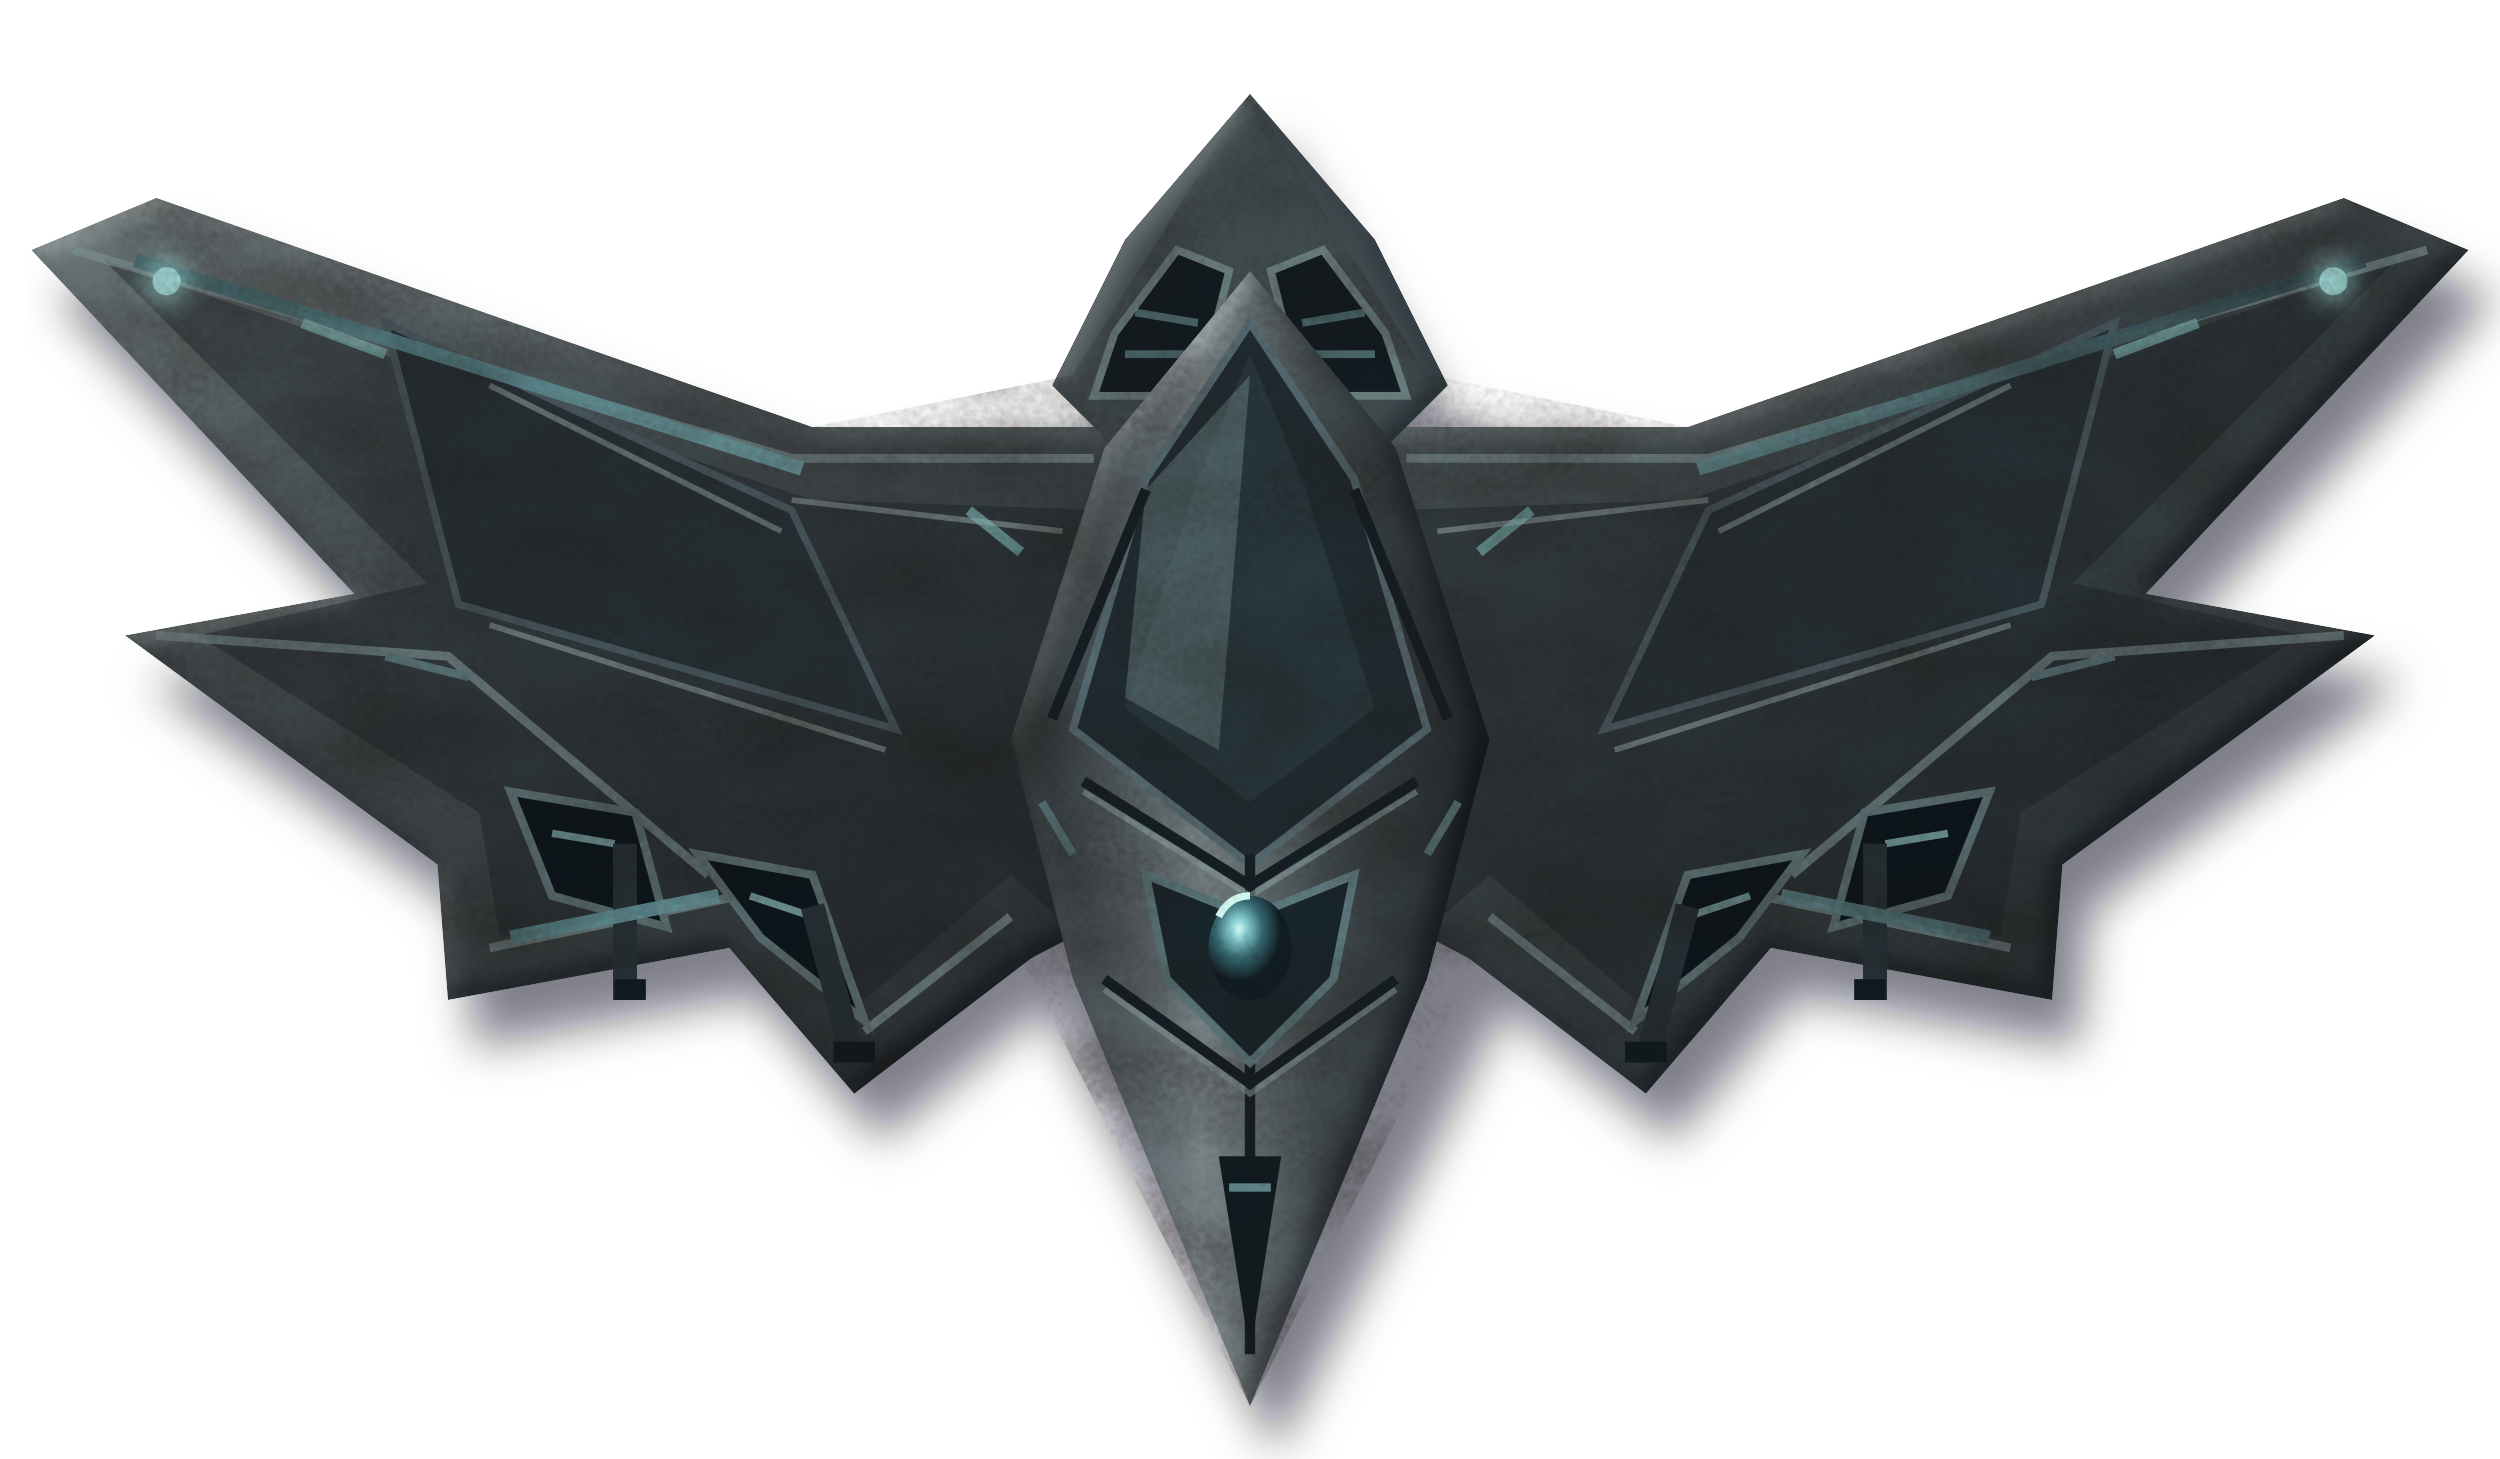
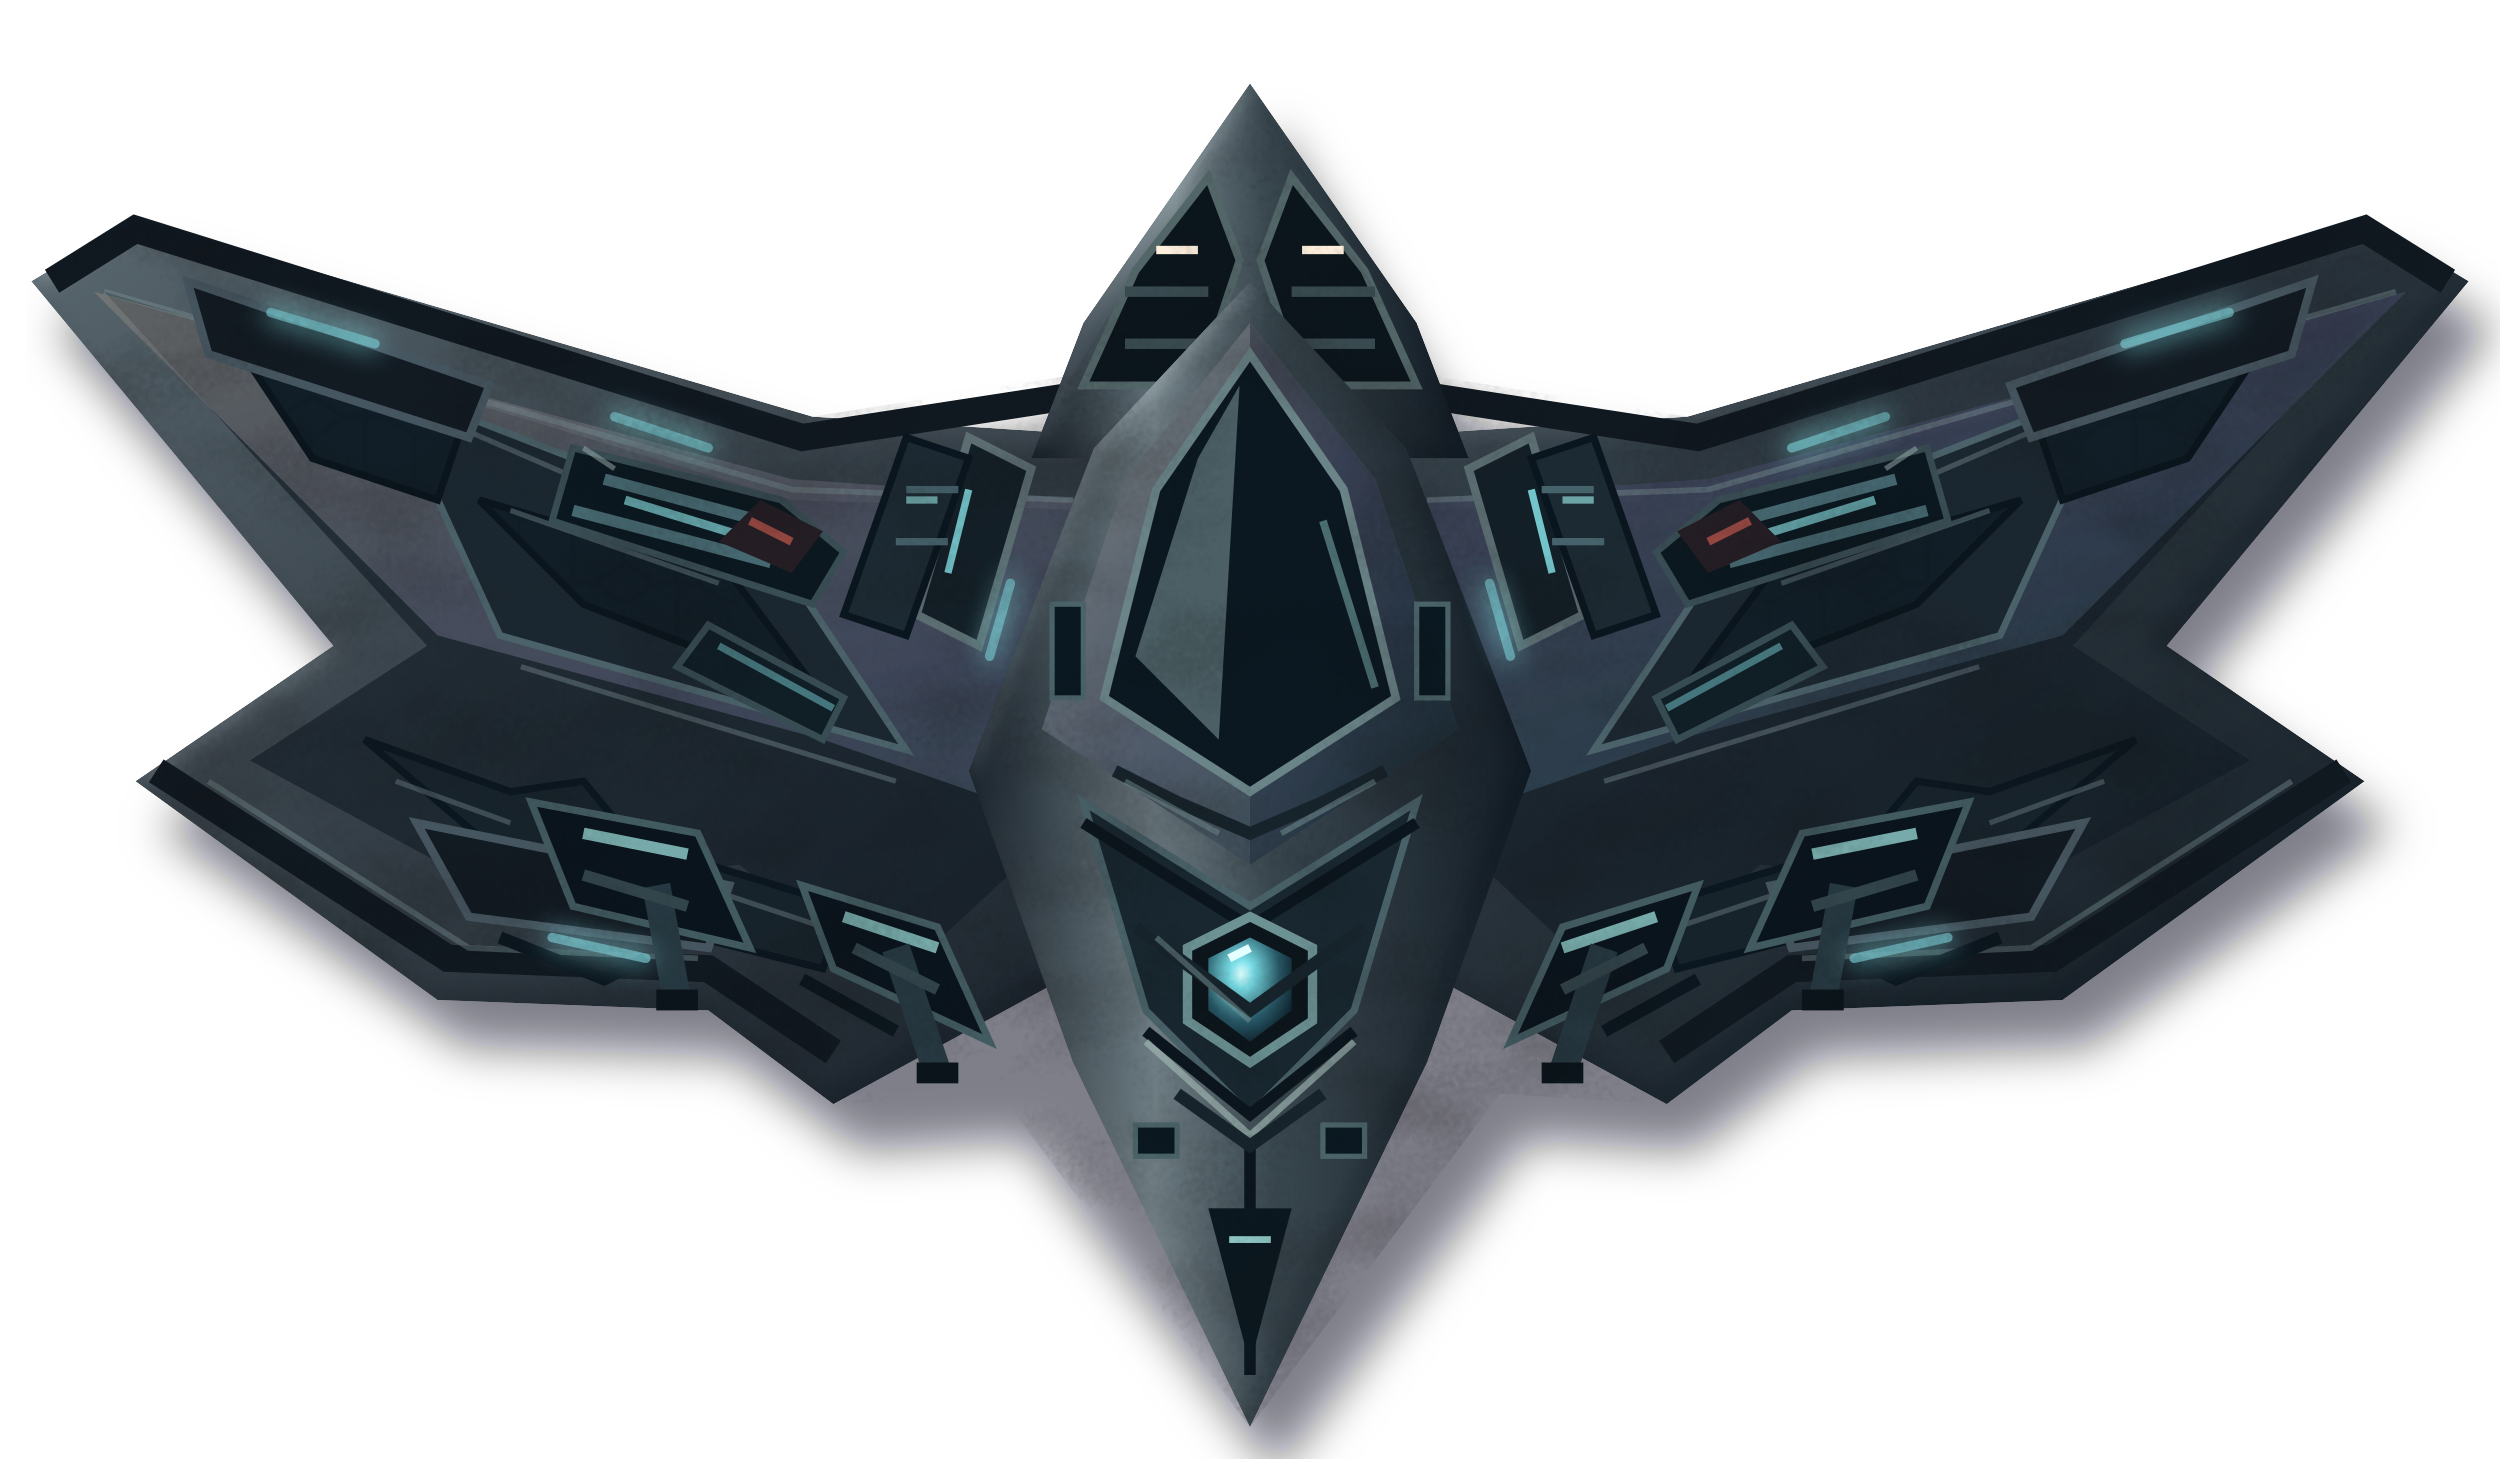
<svg xmlns="http://www.w3.org/2000/svg" xmlns:xlink="http://www.w3.org/1999/xlink" width="240" height="140" viewBox="0 0 240 140">
  <defs>
-     <filter id="bevel" x="-5%" y="-5%" width="110%" height="110%" color-interpolation-filters="sRGB">
+     <filter id="hull" x="-5%" y="-5%" width="110%" height="110%" color-interpolation-filters="sRGB">
      <feGaussianBlur in="SourceAlpha" stdDeviation="1.1" result="height" />
-       <feDiffuseLighting in="height" surfaceScale="2.6" diffuseConstant="1.18" lighting-color="#fff" result="diffuse">
-         <feDistantLight azimuth="225" elevation="52" />
+       <feDiffuseLighting in="height" surfaceScale="2.4" diffuseConstant="1.22" lighting-color="#fff" result="diffuse">
+         <feDistantLight azimuth="225" elevation="54" />
      </feDiffuseLighting>
-       <feSpecularLighting in="height" surfaceScale="2.6" specularConstant=".75" specularExponent="18" lighting-color="#fff4df" result="specular">
-         <feDistantLight azimuth="225" elevation="44" />
+       <feSpecularLighting in="height" surfaceScale="2.4" specularConstant=".95" specularExponent="30" lighting-color="#f4f9ff" result="specular">
+         <feDistantLight azimuth="225" elevation="40" />
+       </feSpecularLighting>
+       <feSpecularLighting in="height" surfaceScale="2.4" specularConstant=".5" specularExponent="14" lighting-color="#7fc4ff" result="rim">
+         <feDistantLight azimuth="30" elevation="24" />
      </feSpecularLighting>
      <feComposite in="SourceGraphic" in2="diffuse" operator="arithmetic" k1="1" result="lit" />
-       <feComposite in="specular" in2="SourceAlpha" operator="in" result="gloss" />
-       <feComposite in="gloss" in2="lit" operator="arithmetic" k2=".38" k3="1" result="shaded" />
+       <feComposite in="specular" in2="rim" operator="arithmetic" k2="1" k3=".55" result="gloss0" />
+       <feComposite in="gloss0" in2="SourceAlpha" operator="in" result="gloss" />
+       <feComposite in="gloss" in2="lit" operator="arithmetic" k2=".42" k3="1" result="shaded" />
      <feComposite in="shaded" in2="SourceAlpha" operator="in" />
    </filter>
-     <filter id="grime" x="0" y="0" width="100%" height="100%" color-interpolation-filters="sRGB">
-       <feTurbulence type="fractalNoise" baseFrequency=".07 .12" numOctaves="3" seed="34" result="mottle" />
-       <feTurbulence type="fractalNoise" baseFrequency="1.4" numOctaves="2" seed="5" result="grain" />
-       <feComposite in="mottle" in2="grain" operator="arithmetic" k2=".7" k3=".3" />
-       <feColorMatrix type="matrix" values="0 0 0 0 .1  0 0 0 0 .07  0 0 0 0 .05  -1.6 0 0 0 1.05" />
+     <filter id="wear" x="0" y="0" width="100%" height="100%" color-interpolation-filters="sRGB">
+       <feTurbulence type="fractalNoise" baseFrequency=".07 .12" numOctaves="3" seed="44" result="mottle" />
+       <feTurbulence type="fractalNoise" baseFrequency="1.6" numOctaves="2" seed="9" result="grain" />
+       <feComposite in="mottle" in2="grain" operator="arithmetic" k2=".75" k3=".25" />
+       <feColorMatrix type="matrix" values="0 0 0 0 .06  0 0 0 0 .05  0 0 0 0 .05  -1.7 0 0 0 1.02" />
      <feComposite in2="SourceAlpha" operator="in" />
    </filter>
    <filter id="shadow" x="-20%" y="-20%" width="140%" height="150%">
      <feGaussianBlur in="SourceAlpha" stdDeviation="2.2" />
      <feOffset dx="2.5" dy="4.5" result="blur" />
-       <feFlood flood-color="#02070d" flood-opacity=".5" />
+       <feFlood flood-color="#01050b" flood-opacity=".5" />
      <feComposite in2="blur" operator="in" />
    </filter>
    <filter id="glow" x="-200%" y="-200%" width="500%" height="500%">
-       <feGaussianBlur stdDeviation="1.5" result="halo" />
+       <feGaussianBlur stdDeviation="1.3" result="halo" />
      <feMerge>
        <feMergeNode in="halo" />
        <feMergeNode in="halo" />
        <feMergeNode in="SourceGraphic" />
      </feMerge>
    </filter>
-     <linearGradient id="wingL" x1="0" y1="0" x2=".9" y2="1">
-       <stop stop-color="#626e72" />
-       <stop offset=".4" stop-color="#343d42" />
-       <stop offset="1" stop-color="#171d22" />
+     <linearGradient id="wingL" x1="0" y1="0" x2="1" y2="1">
+       <stop stop-color="#546168" />
+       <stop offset=".48" stop-color="#303940" />
+       <stop offset="1" stop-color="#111922" />
    </linearGradient>
    <linearGradient id="wingR" x1="0" y1="0" x2="1" y2="1">
-       <stop stop-color="#414b50" />
-       <stop offset=".55" stop-color="#252e33" />
-       <stop offset="1" stop-color="#12191e" />
+       <stop stop-color="#39454d" />
+       <stop offset=".48" stop-color="#222c34" />
+       <stop offset="1" stop-color="#0c151c" />
    </linearGradient>
-     <linearGradient id="body" x1="0" x2="1">
-       <stop stop-color="#161e22" />
-       <stop offset=".31" stop-color="#566168" />
-       <stop offset=".4" stop-color="#707c81" />
-       <stop offset=".65" stop-color="#343e43" />
-       <stop offset="1" stop-color="#11181d" />
+     <linearGradient id="facetL" x1="0" y1="0" x2="1" y2="1">
+       <stop stop-color="#6e8082" />
+       <stop offset="1" stop-color="#29363c" />
    </linearGradient>
-     <linearGradient id="edge">
-       <stop stop-color="#3d636a" />
-       <stop offset=".5" stop-color="#83b6ba" />
-       <stop offset="1" stop-color="#263a40" />
+     <linearGradient id="facetR" x1="0" y1="0" x2="1" y2="1">
+       <stop stop-color="#3d4b53" />
+       <stop offset="1" stop-color="#141f28" />
    </linearGradient>
-     <radialGradient id="sensor" cx=".37" cy=".32">
-       <stop stop-color="#d6f7f2" />
-       <stop offset=".18" stop-color="#8bd2d5" />
-       <stop offset=".55" stop-color="#366971" />
-       <stop offset="1" stop-color="#101c23" />
+     <linearGradient id="spine" x1="0" x2="1">
+       <stop stop-color="#111a22" />
+       <stop offset=".33" stop-color="#69777c" />
+       <stop offset=".54" stop-color="#344148" />
+       <stop offset="1" stop-color="#0d161e" />
+     </linearGradient>
+     <linearGradient id="film" x1="0" y1="0" x2="1" y2="1">
+       <stop stop-color="#ff8a5c" />
+       <stop offset=".5" stop-color="#9b6bff" />
+       <stop offset="1" stop-color="#3fd0d8" />
+     </linearGradient>
+     <radialGradient id="eye" cx=".4" cy=".35" r=".7">
+       <stop stop-color="#e0ffff" />
+       <stop offset=".2" stop-color="#79dfe8" />
+       <stop offset=".65" stop-color="#285967" />
+       <stop offset="1" stop-color="#0c202b" />
    </radialGradient>
    <g id="airframe">
-       <path d="M120 9 137 36 162 41 225 19 237 24 206 57 228 61 198 83 197 96 170 91 158 105 142 92 120 135 98 92 82 105 70 91 43 96 42 83 12 61 34 57 3 24 15 19 78 41 103 36Z" />
+       <path d="M120 137 96 105 80 106 68 97 42 96 13 75 32 62 3 27 13 21 78 40 103 36 120 8 137 36 162 40 227 21 237 27 208 62 227 75 198 96 172 97 160 106 144 105Z" />
    </g>
+     <pattern id="ram" width="10" height="8" patternUnits="userSpaceOnUse">
+       <path d="M0 2 3 0h4l3 2v4L7 8H3L0 6 M5 0v8" fill="none" stroke="#070e16" stroke-width=".55" opacity=".7" />
+     </pattern>
  </defs>
  <use href="#airframe" xlink:href="#airframe" filter="url(#shadow)" />
-   <g filter="url(#bevel)">
-     <path d="M110 41 78 41 15 19 3 24 34 57 12 61 42 83 43 96 70 91 82 105 99 92 120 81Z" fill="url(#wingL)" />
-     <path d="M130 41 162 41 225 19 237 24 206 57 228 61 198 83 197 96 170 91 158 105 141 92 120 81Z" fill="url(#wingR)" />
+   <g filter="url(#hull)">
+     <path d="M109 42 78 40 13 21 3 27 32 62 13 75 42 96 68 97 80 106 102 94 120 77Z" fill="url(#wingL)" />
+     <path d="M131 42 162 40 227 21 237 27 208 62 227 75 198 96 172 97 160 106 138 94 120 77Z" fill="url(#wingR)" />
  </g>
-   <path d="M10 25 78 48 107 49 120 70 133 49 162 48 230 25 199 56 221 61 194 78 192 90 168 86 157 96 143 84 120 104 97 84 83 96 72 86 48 90 46 78 19 61 41 56Z" fill="#171f24" opacity=".42" />
-   <path d="M7 24 76 44 105 44 M233 24 164 44 135 44 M15 61 43 63 68 84 M225 61 197 63 172 84 M47 91l24-5 M193 91l-24-5 M83 99l14-11 M157 99l-14-11" fill="none" stroke="#7b9092" stroke-width=".85" opacity=".64" />
-   <path d="M37 31 76 49 86 70 44 58Z M203 31 164 49 154 70 196 58Z" fill="#252e33" stroke="#445359" stroke-width=".7" />
-   <path d="M47 37 75 51 M193 37 165 51 M47 60 85 72 M193 60 155 72 M76 48l26 3 M164 48l-26 3" fill="none" stroke="#9dadab" stroke-width=".55" opacity=".48" />
-   <path d="M49 76 61 78 64 89 53 86Z M67 82l11 2 5 14-10-8Z M191 76l-12 2-3 11 11-3Z M173 82l-11 2-5 14 10-8Z" fill="#0b151b" stroke="#56686b" stroke-width=".8" />
-   <path d="M53 80l6 1 M181 81l6-1 M72 86l6 2 M162 88l6-2" stroke="#8cb8b7" stroke-width=".7" opacity=".7" />
-   <path d="M60 81v15 M180 81v15 M78 87l4 15 M162 87l-4 15" stroke="#242e33" stroke-width="2.3" />
-   <path d="M59 95h3 M178 95h3 M80 101h4 M156 101h4" stroke="#10191d" stroke-width="2" />
-   <path d="M101 37 108 23 120 9 132 23 139 37 131 45H109Z" fill="#333e44" filter="url(#bevel)" />
-   <path d="M107 32 113 24 118 26 115 38H105Z M133 32l-6-8-5 2 3 12h10Z" fill="#111b21" stroke="#687b7b" stroke-width=".75" />
-   <path d="M108 34h7 M125 34h7 M109 30l6 1 M125 31l6-1" stroke="#729ca1" stroke-width=".75" opacity=".6" />
-   <path d="M120 26 134 43 143 71 137 94 120 135 103 94 97 71 106 43Z" fill="url(#body)" filter="url(#bevel)" />
-   <path d="M120 31 130 46 137 70 120 83 103 70 110 46Z" fill="#202b31" stroke="#556970" stroke-width=".75" />
-   <path d="M120 34 125 46 132 68 120 77 108 68 115 46Z" fill="#27373d" />
-   <path d="M110 47 120 36 117 72 108 67Z" fill="#738a8d" opacity=".44" />
-   <path d="M104 75 120 85 136 75 M106 94l14 10 14-10 M120 82v48 M110 47l-9 22 M130 47l9 22" fill="none" stroke="#151e24" stroke-width="1" />
-   <path d="M104 76 120 86 136 76 M106 95l14 10 14-10" fill="none" stroke="#8da4a4" stroke-width=".55" opacity=".55" />
-   <path d="M110 84 120 88 130 84 128 94 120 102 112 94Z" fill="#18252b" stroke="#5b777b" stroke-width=".8" />
-   <ellipse cx="120" cy="91" rx="4" ry="5" fill="url(#sensor)" />
-   <path d="M117 88q1-2 3-2" stroke="#d1f5ef" stroke-width=".7" fill="none" />
-   <path d="M117 111h6l-3 19Z" fill="#101b20" />
-   <path d="M118 114h4" stroke="#7eaeb0" stroke-width=".8" opacity=".7" />
-   <path d="M13 25 77 45 M227 25 163 45 M49 90l20-4 M191 90l-20-4" stroke="url(#edge)" stroke-width="1.35" opacity=".9" />
-   <path d="M29 31 37 34 M211 31l-8 3 M93 49l5 4 M147 49l-5 4" stroke="#80b9b9" stroke-width="1" opacity=".6" />
-   <path d="M37 63l8 2 M203 63l-8 2 M100 77l3 5 M140 77l-3 5" stroke="#536d71" stroke-width=".8" />
-   <circle cx="16" cy="27" r="1.35" fill="#a1dcda" filter="url(#glow)" />
-   <circle cx="224" cy="27" r="1.35" fill="#a1dcda" filter="url(#glow)" />
-   <use href="#airframe" xlink:href="#airframe" filter="url(#grime)" opacity=".46" />
+   <path d="M10 28 76 48 105 49 120 65 135 49 164 48 230 28 199 62 216 73 192 86 169 83 155 95 141 82 120 103 99 82 85 95 71 83 48 86 24 73 41 62Z" fill="#131d26" opacity=".65" />
+   <path d="M9 28 76 46 105 48 120 62 102 79 79 71 42 61Z M231 28 164 46 135 48 120 62 138 79 161 71 198 61Z" fill="url(#facetL)" opacity=".55" />
+   <path d="M231 28 164 46 135 48 120 62 138 79 161 71 198 61Z" fill="url(#facetR)" opacity=".7" />
+   <path d="M9 28 76 46 105 48 120 62 102 79 79 71 42 61Z M231 28 164 46 135 48 120 62 138 79 161 71 198 61Z" fill="url(#film)" opacity=".09" />
+   <path d="M5 27 13 22 77 42 103 38 M235 27 227 22 163 42 137 38 M15 74l28 18 25 1 12 8 M225 74l-28 18-25 1-12 8" fill="none" stroke="#101820" stroke-width="2.6" />
+   <path d="M10 28 76 47 103 48 M230 28 164 47 137 48 M20 75l25 16 22 1 M220 75l-25 16-22 1" stroke="#799092" stroke-width=".55" fill="none" opacity=".43" />
+   <path d="M37 37 73 51 87 72 48 61Z M203 37 167 51 153 72 192 61Z" fill="#1b2730" stroke="#4b626a" stroke-width=".65" />
+   <path d="M44 41 74 54 M196 41l-30 13 M50 64l36 11 M190 64l-36 11" stroke="#788b90" stroke-width=".5" opacity=".43" />
+   <path d="M22 32 45 39 42 48 30 44Z M218 32l-23 7 3 9 12-4Z M46 48 70 55 79 67 56 58Z M194 48l-24 7-9 12 23-9Z" fill="#111e27" stroke="#0a151d" stroke-width=".7" />
+   <path d="M22 32 45 39 42 48 30 44Z M218 32l-23 7 3 9 12-4Z M46 48 70 55 79 67 56 58Z M194 48l-24 7-9 12 23-9Z" fill="url(#ram)" opacity=".17" />
+   <path d="M24 34 44 40 M216 34l-20 6 M49 49l20 7 M191 49l-20 7" stroke="#71878c" stroke-width=".5" opacity=".45" />
+   <path d="M35 71 49 76 56 75 61 81 48 82Z M205 71l-14 5-7-1-5 6 13 1Z M68 83l13 4-2 6-12-3Z M172 83l-13 4 2 6 12-3Z" fill="#17232b" stroke="#0b1720" stroke-width=".7" />
+   <path d="M38 75 49 79 M202 75l-11 4 M70 86l9 3 M170 86l-9 3" stroke="#788d8e" stroke-width=".5" opacity=".4" />
+   <path d="M55 43 75 48l6 5-3 5-25-8Z M185 43l-20 5-6 5 3 5 25-8Z" fill="#0b1820" stroke="#394d54" stroke-width=".65" />
+   <path d="M58 46 73 50 M55 49l19 5 M182 46l-15 4 M185 49l-19 5" stroke="#466871" stroke-width="1.1" />
+   <path d="M60 48l13 4 M180 48l-13 4" stroke="#7eced1" stroke-width=".85" opacity=".75" />
+   <path d="M56 43l3 2 M181 45l3-2" stroke="#a8bdba" stroke-width=".5" opacity=".48" />
+   <path d="M68 60l13 7-2 4-14-7Z M172 60l-13 7 2 4 14-7Z" fill="#101e26" stroke="#374c53" stroke-width=".65" />
+   <path d="M69 62l11 6 M171 62l-11 6" stroke="#72bec4" stroke-width=".7" opacity=".55" />
+   <path d="M18 27 47 37 45 42 20 34Z M222 27l-29 10 2 5 25-8Z M40 79l30 6-2 6-23-3Z M200 79l-30 6 2 6 23-3Z" fill="#121a22" stroke="#465660" stroke-width=".8" />
+   <path d="M51 77 67 80l5 11-17-4Z M77 85l13 4 5 11-15-7Z M189 77l-16 3-5 11 17-4Z M163 85l-13 4-5 11 15-7Z" fill="#0a141d" stroke="#425b61" stroke-width=".7" />
+   <path d="M56 80l10 2 M81 88l9 3 M184 80l-10 2 M159 88l-9 3" stroke="#9de0dc" stroke-width="1.1" opacity=".74" />
+   <path d="M63 85l2 11 M86 91l4 12 M177 85l-2 11 M154 91l-4 12" stroke="#263841" stroke-width="2.7" />
+   <path d="M63 96h4 M88 103h4 M173 96h4 M148 103h4" stroke="#0a141a" stroke-width="2" />
+   <path d="M56 84l10 3 M82 91l8 4 M184 84l-10 3 M158 91l-8 4" stroke="#32454b" stroke-width="1.1" />
+   <path d="M48 90l10 4 4-2 M192 90l-10 4-4-2 M77 94l9 5 M163 94l-9 5" stroke="#0b161e" fill="none" stroke-width="1.2" />
+   <path d="M120 8 136 31 141 44 99 44 104 31Z" fill="url(#spine)" filter="url(#hull)" />
+   <path d="M109 26 116 17 119 25 115 37h-11Z M131 26l-7-9-3 8 4 12h11Z" fill="#0b151c" stroke="#526567" stroke-width=".75" />
+   <path d="M108 28h8 M124 28h8 M108 33h7 M125 33h7" stroke="#394b50" stroke-width="1" />
+   <path d="M109 24h8 M123 24h8" stroke="#ff7a45" stroke-width="1.6" filter="url(#glow)" />
+   <path d="M111 24h4 M125 24h4" stroke="#fff0de" stroke-width=".8" />
+   <path d="M93 42 99 45l-5 17-6-3Z M147 42l-6 3 5 17 6-3Z" fill="#131f27" stroke="#5c6e72" stroke-width=".8" />
+   <path d="M93 47l-2 8 M147 47l2 8" stroke="#74c5cb" stroke-width=".7" />
+   <path d="M87 42 93 44l-6 17-6-2Z M153 42l-6 2 6 17 6-2Z" fill="#1c2a33" stroke="#0a161f" stroke-width=".7" />
+   <path d="M87 47h5 M86 52h5 M148 47h5 M149 52h5" stroke="#46636c" stroke-width=".7" />
+   <path d="M87 48h3 M150 48h3" stroke="#91dcdb" stroke-width=".7" opacity=".68" />
+   <path d="M120 27 135 43 147 74 137 102 120 137 103 102 93 74 105 43Z" fill="url(#spine)" filter="url(#hull)" />
+   <path d="M120 31 132 46 140 70 120 83 100 70 108 46Z" fill="url(#facetL)" />
+   <path d="M120 31 132 46 140 70 120 83Z" fill="url(#facetR)" />
+   <path d="M120 31 132 46 140 70 120 83 100 70 108 46Z" fill="url(#film)" opacity=".08" />
+   <path d="M120 34 129 47 134 67 120 76 106 67 111 47Z" fill="#0b1821" stroke="#6a8488" stroke-width=".8" />
+   <path d="M109 63 115 44 119 37l-2 34Z" fill="#b4d2d1" opacity=".38" />
+   <path d="M127 50l5 16" stroke="#76a8aa" stroke-width=".75" opacity=".6" />
+   <path d="M104 77 120 87 136 77 130 97 120 107 110 97Z" fill="#182730" stroke="#496269" stroke-width=".7" />
+   <path d="M104 79 120 89 136 79 M110 99l10 8 10-8 M120 109v23" fill="none" stroke="#0b151d" stroke-width="1.1" />
+   <path d="M110 100l10 9 10-9" stroke="#9eb4b0" stroke-width=".65" opacity=".7" fill="none" />
+   <path d="M120 88 126 91v7l-6 4-6-4v-7Z" fill="#0b151b" stroke="#6c9294" stroke-width=".9" />
+   <path d="M120 90 124 92v5l-4 3-4-3v-5Z" fill="url(#eye)" />
+   <path d="M118 92l2-1" stroke="#e3ffff" stroke-width=".8" />
+   <path d="M107 74 113 77 120 80 127 77 133 74 M109 89l11 8 11-8 M113 105l7 5 7-5" fill="none" stroke="#17242c" stroke-width="1.2" />
+   <path d="M108 75l9 5 M132 75l-9 5 M111 90l9 8" fill="none" stroke="#7e9b9c" stroke-width=".55" opacity=".48" />
+   <path d="M101 58h3v9h-3Z M136 58h3v9h-3Z M109 108h4v3h-4Z M127 108h4v3h-4Z" fill="#0a1821" stroke="#4b6469" stroke-width=".5" />
+   <path d="M116 116h8l-4 15Z" fill="#0b1820" />
+   <path d="M118 119h4" stroke="#94cfcd" stroke-width=".65" />
+   <g stroke="#77c8ce" fill="none" stroke-linecap="round" filter="url(#glow)">
+     <path d="M26 30 36 33 M204 33l10-3 M59 40l9 3 M181 40l-9 3" stroke-width=".9" opacity=".65" />
+     <path d="M53 90l9 2 M187 90l-9 2 M97 56l-2 7 M143 56l2 7" stroke-width=".9" opacity=".7" />
+   </g>
+   <path d="M73 48 79 51l-3 4-7-3Z M167 48l-6 3 3 4 7-3Z" fill="#241e24" />
+   <path d="M72 50l4 2 M168 50l-4 2" stroke="#bc564b" stroke-width=".8" opacity=".75" />
+   <use href="#airframe" xlink:href="#airframe" filter="url(#wear)" opacity=".3" />
</svg>
